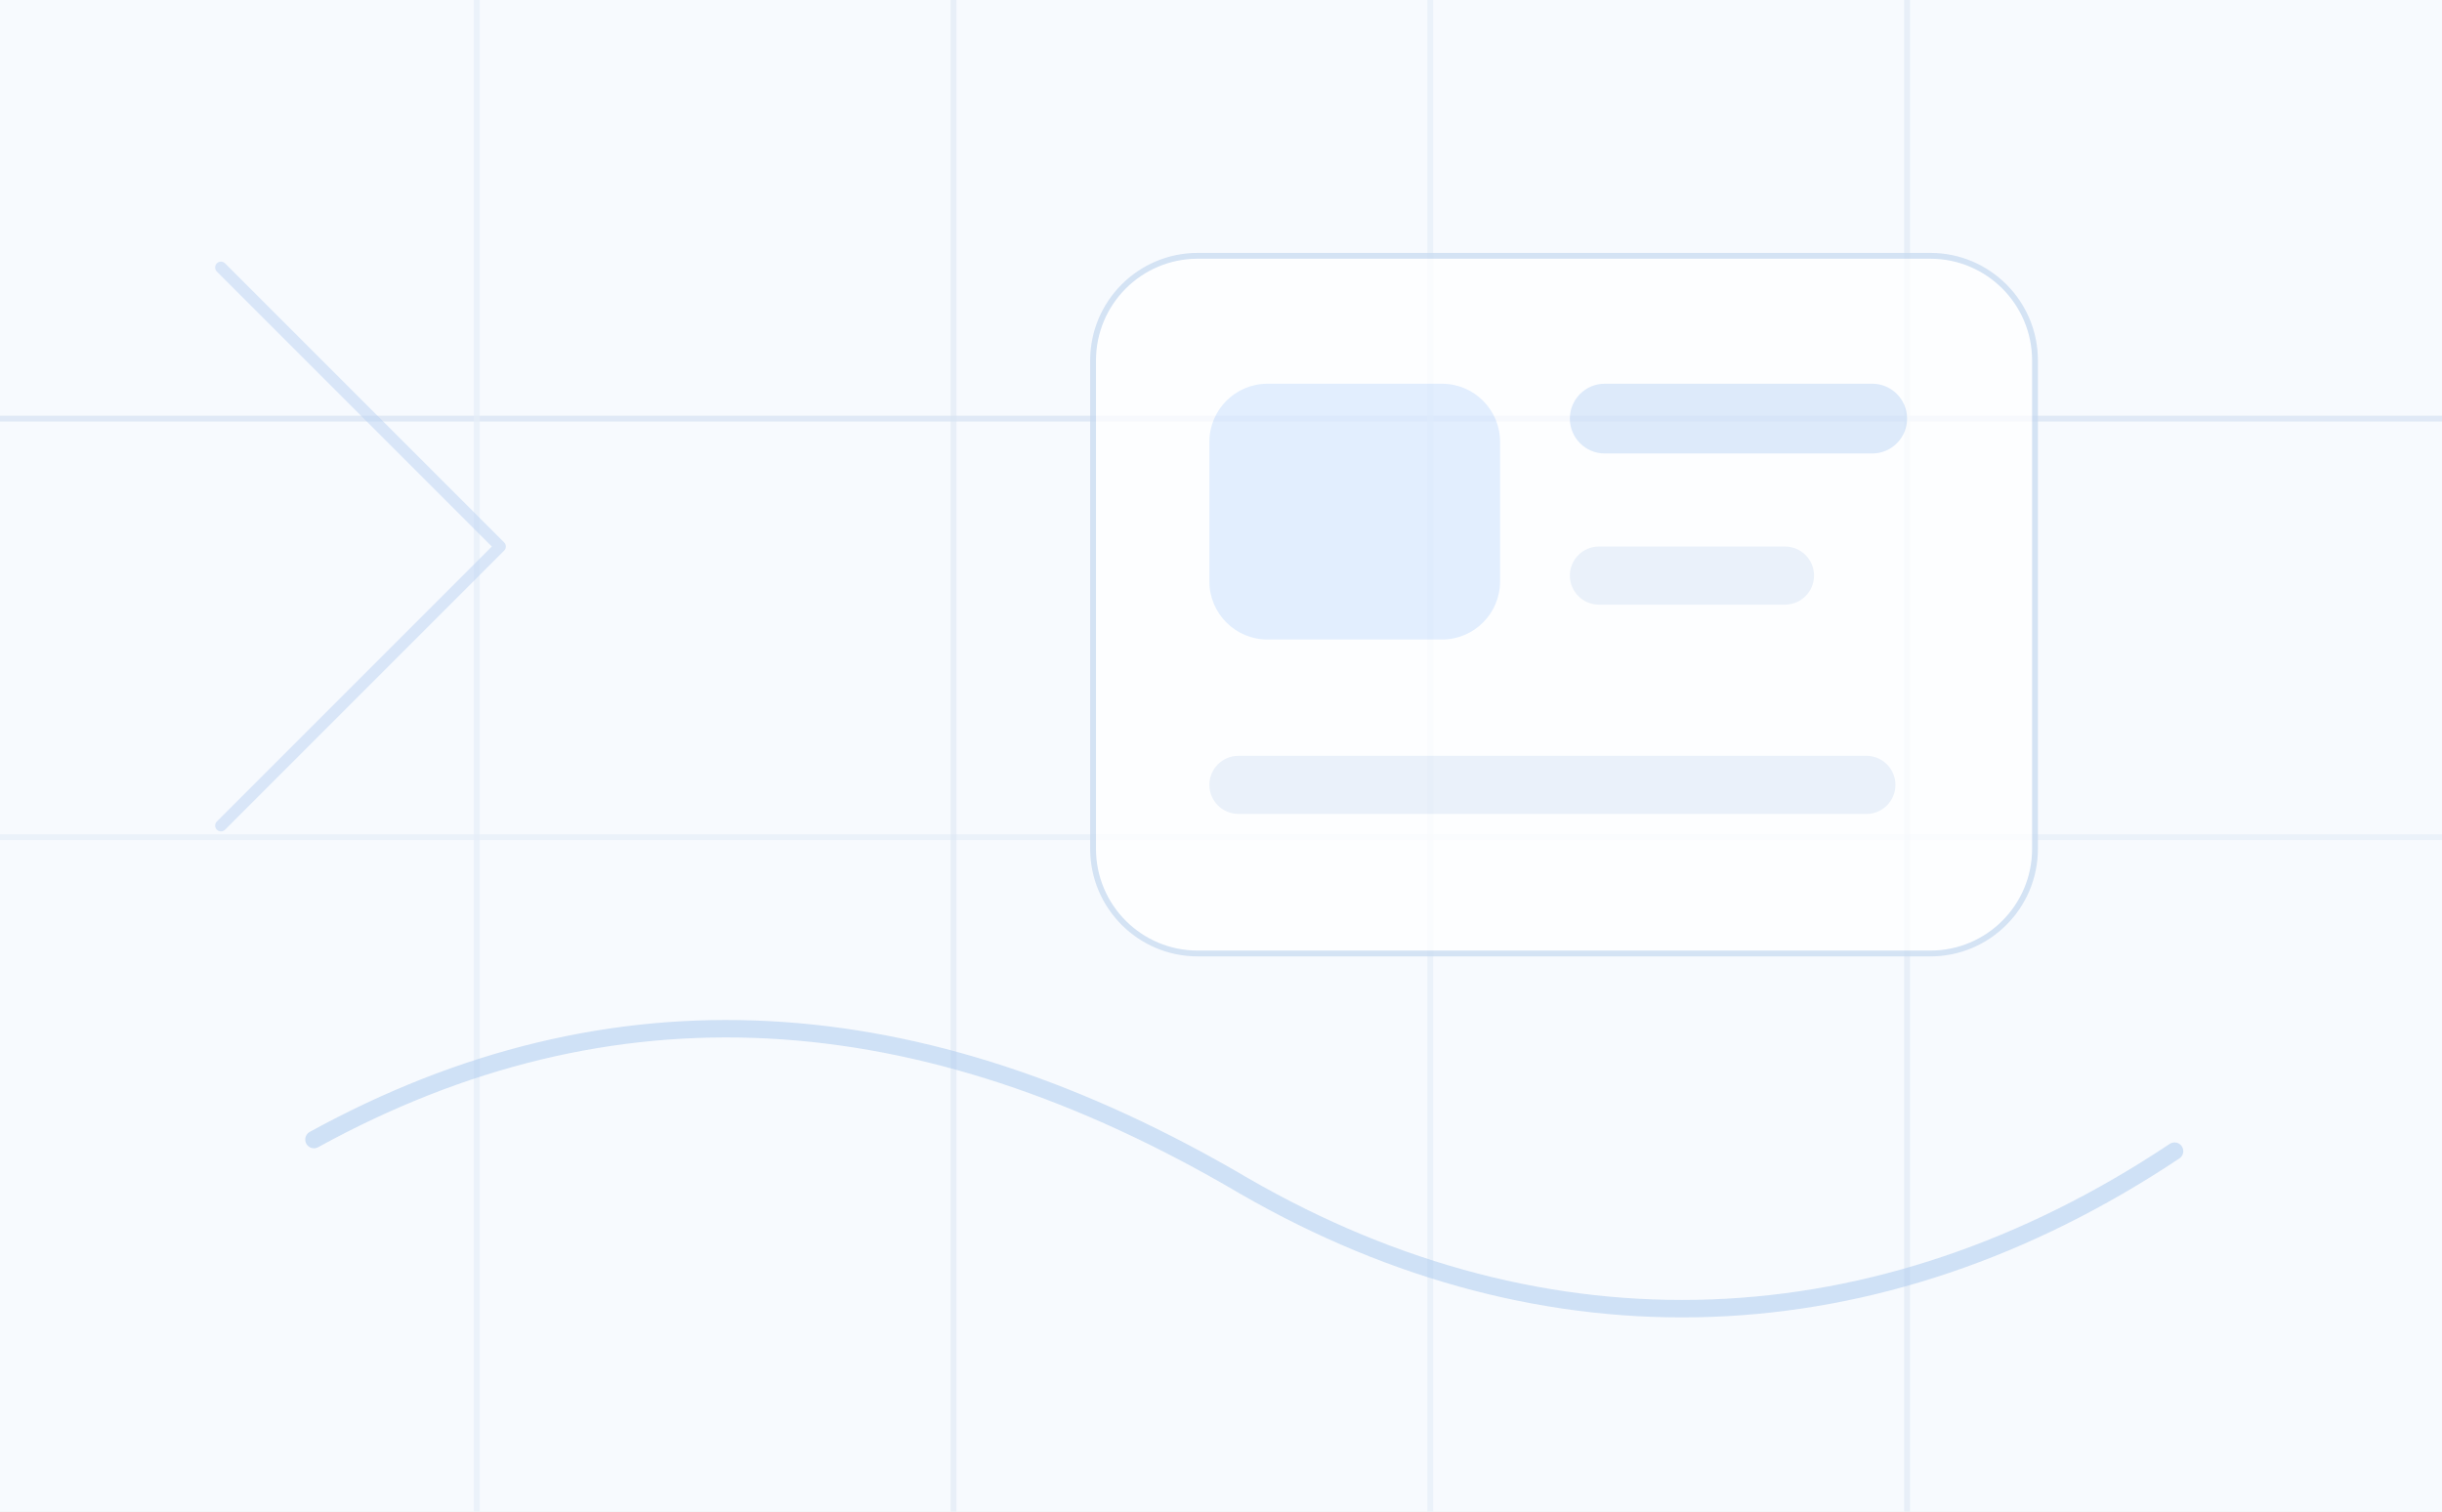
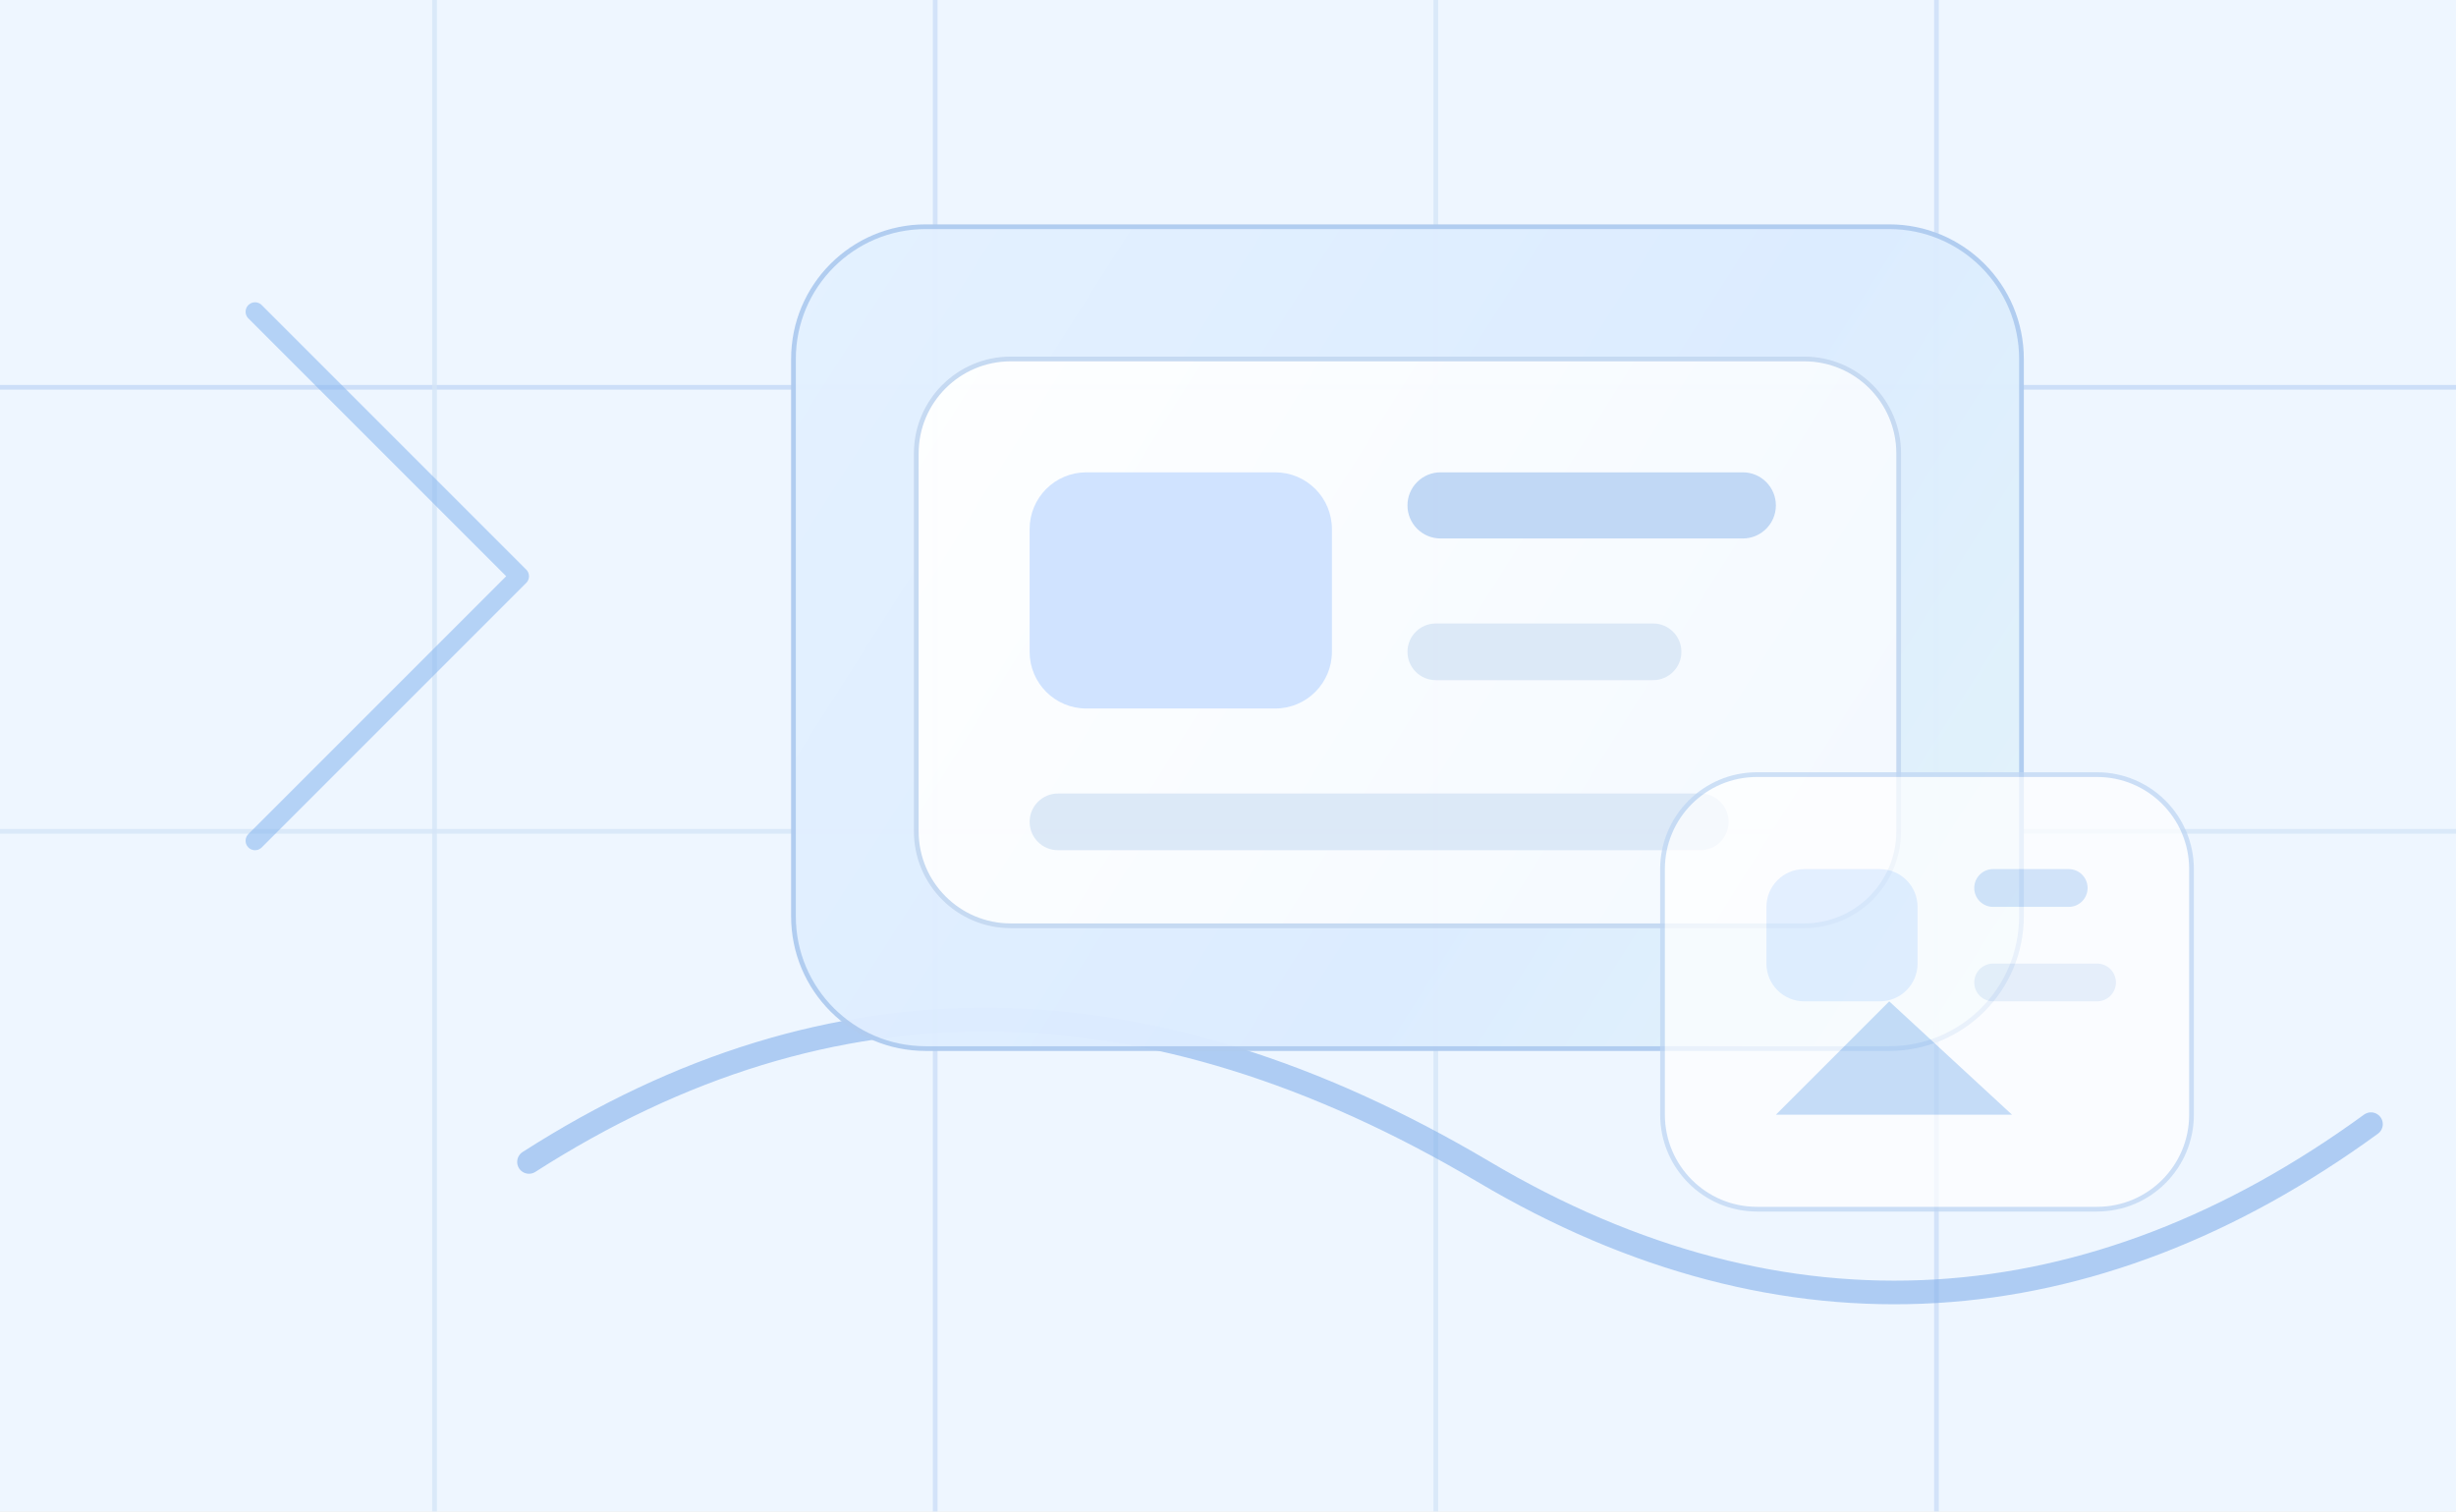
- <svg xmlns="http://www.w3.org/2000/svg" width="420" height="260" viewBox="0 0 420 260" fill="none">
-   <rect width="420" height="260" fill="#F7FAFE" />
-   <path d="M0 72H420" stroke="#D7E3F2" stroke-opacity="0.68" />
-   <path d="M0 144H420" stroke="#E6EEF8" stroke-opacity="0.72" />
-   <path d="M82 0V260" stroke="#E6EEF8" stroke-opacity="0.72" />
-   <path d="M164 0V260" stroke="#D7E3F2" stroke-opacity="0.48" />
-   <path d="M246 0V260" stroke="#E6EEF8" stroke-opacity="0.72" />
-   <path d="M328 0V260" stroke="#D7E3F2" stroke-opacity="0.48" />
-   <g opacity="0.74">
-     <rect x="188" y="44" width="162" height="120" rx="18" fill="#FFFFFF" stroke="#C8DAF0" />
-     <rect x="208" y="66" width="50" height="44" rx="10" fill="#DBEAFE" />
-     <rect x="270" y="66" width="58" height="12" rx="6" fill="#D4E4F8" />
-     <rect x="270" y="94" width="42" height="10" rx="5" fill="#E6EEF8" />
-     <rect x="208" y="130" width="118" height="10" rx="5" fill="#E6EEF8" />
+ <svg xmlns="http://www.w3.org/2000/svg" width="520" height="320" viewBox="0 0 520 320" fill="none">
+   <defs>
+     <linearGradient id="panel" x1="94" y1="34" x2="488" y2="284" gradientUnits="userSpaceOnUse">
+       <stop stop-color="#E7F2FF" />
+       <stop offset="0.56" stop-color="#DCEBFF" />
+       <stop offset="1" stop-color="#E7F8F5" />
+     </linearGradient>
+     <linearGradient id="screen" x1="190" y1="70" x2="420" y2="214" gradientUnits="userSpaceOnUse">
+       <stop stop-color="#FFFFFF" />
+       <stop offset="1" stop-color="#F3F8FF" />
+     </linearGradient>
+   </defs>
+   <rect width="520" height="320" fill="#EEF6FF" />
+   <path d="M0 82H520" stroke="#BFD6F5" stroke-opacity="0.72" />
+   <path d="M0 176H520" stroke="#D5E5F7" stroke-opacity="0.78" />
+   <path d="M92 0V320" stroke="#D5E5F7" stroke-opacity="0.78" />
+   <path d="M198 0V320" stroke="#BFD6F5" stroke-opacity="0.58" />
+   <path d="M304 0V320" stroke="#D5E5F7" stroke-opacity="0.78" />
+   <path d="M410 0V320" stroke="#BFD6F5" stroke-opacity="0.58" />
+   <path d="M112 246C176 205 243 206 314 248C378 286 443 281 502 238" stroke="#80AEEB" stroke-opacity="0.58" stroke-width="5" stroke-linecap="round" />
+   <g opacity="0.96">
+     <rect x="168" y="48" width="260" height="174" rx="28" fill="url(#panel)" stroke="#AFCBEF" />
+     <rect x="194" y="76" width="208" height="120" rx="20" fill="url(#screen)" stroke="#C5D8F1" />
+     <rect x="218" y="100" width="64" height="50" rx="12" fill="#CFE2FF" />
+     <rect x="298" y="100" width="78" height="14" rx="7" fill="#BFD6F5" />
+     <rect x="298" y="132" width="58" height="12" rx="6" fill="#DCE8F7" />
+     <rect x="218" y="168" width="148" height="12" rx="6" fill="#DCE8F7" />
  </g>
-   <path d="M54 196C105 168 158 171 214 204C266 234 323 232 374 198" stroke="#A9C9EE" stroke-opacity="0.5" stroke-width="3" stroke-linecap="round" />
-   <path d="M38 46L86 94L38 142" stroke="#B7D1F2" stroke-opacity="0.48" stroke-width="2" stroke-linecap="round" stroke-linejoin="round" />
+   <g opacity="0.72">
+     <rect x="352" y="164" width="112" height="92" rx="20" fill="#FFFFFF" stroke="#BED6F3" />
+     <rect x="374" y="184" width="32" height="28" rx="8" fill="#DDEBFF" />
+     <rect x="418" y="184" width="24" height="8" rx="4" fill="#C6DCF7" />
+     <rect x="418" y="204" width="30" height="8" rx="4" fill="#E2ECF8" />
+     <path d="M376 236L400 212L426 236H376Z" fill="#B6D3F4" />
+   </g>
+   <path d="M54 66L110 122L54 178" stroke="#83B4EF" stroke-opacity="0.54" stroke-width="4" stroke-linecap="round" stroke-linejoin="round" />
</svg>
